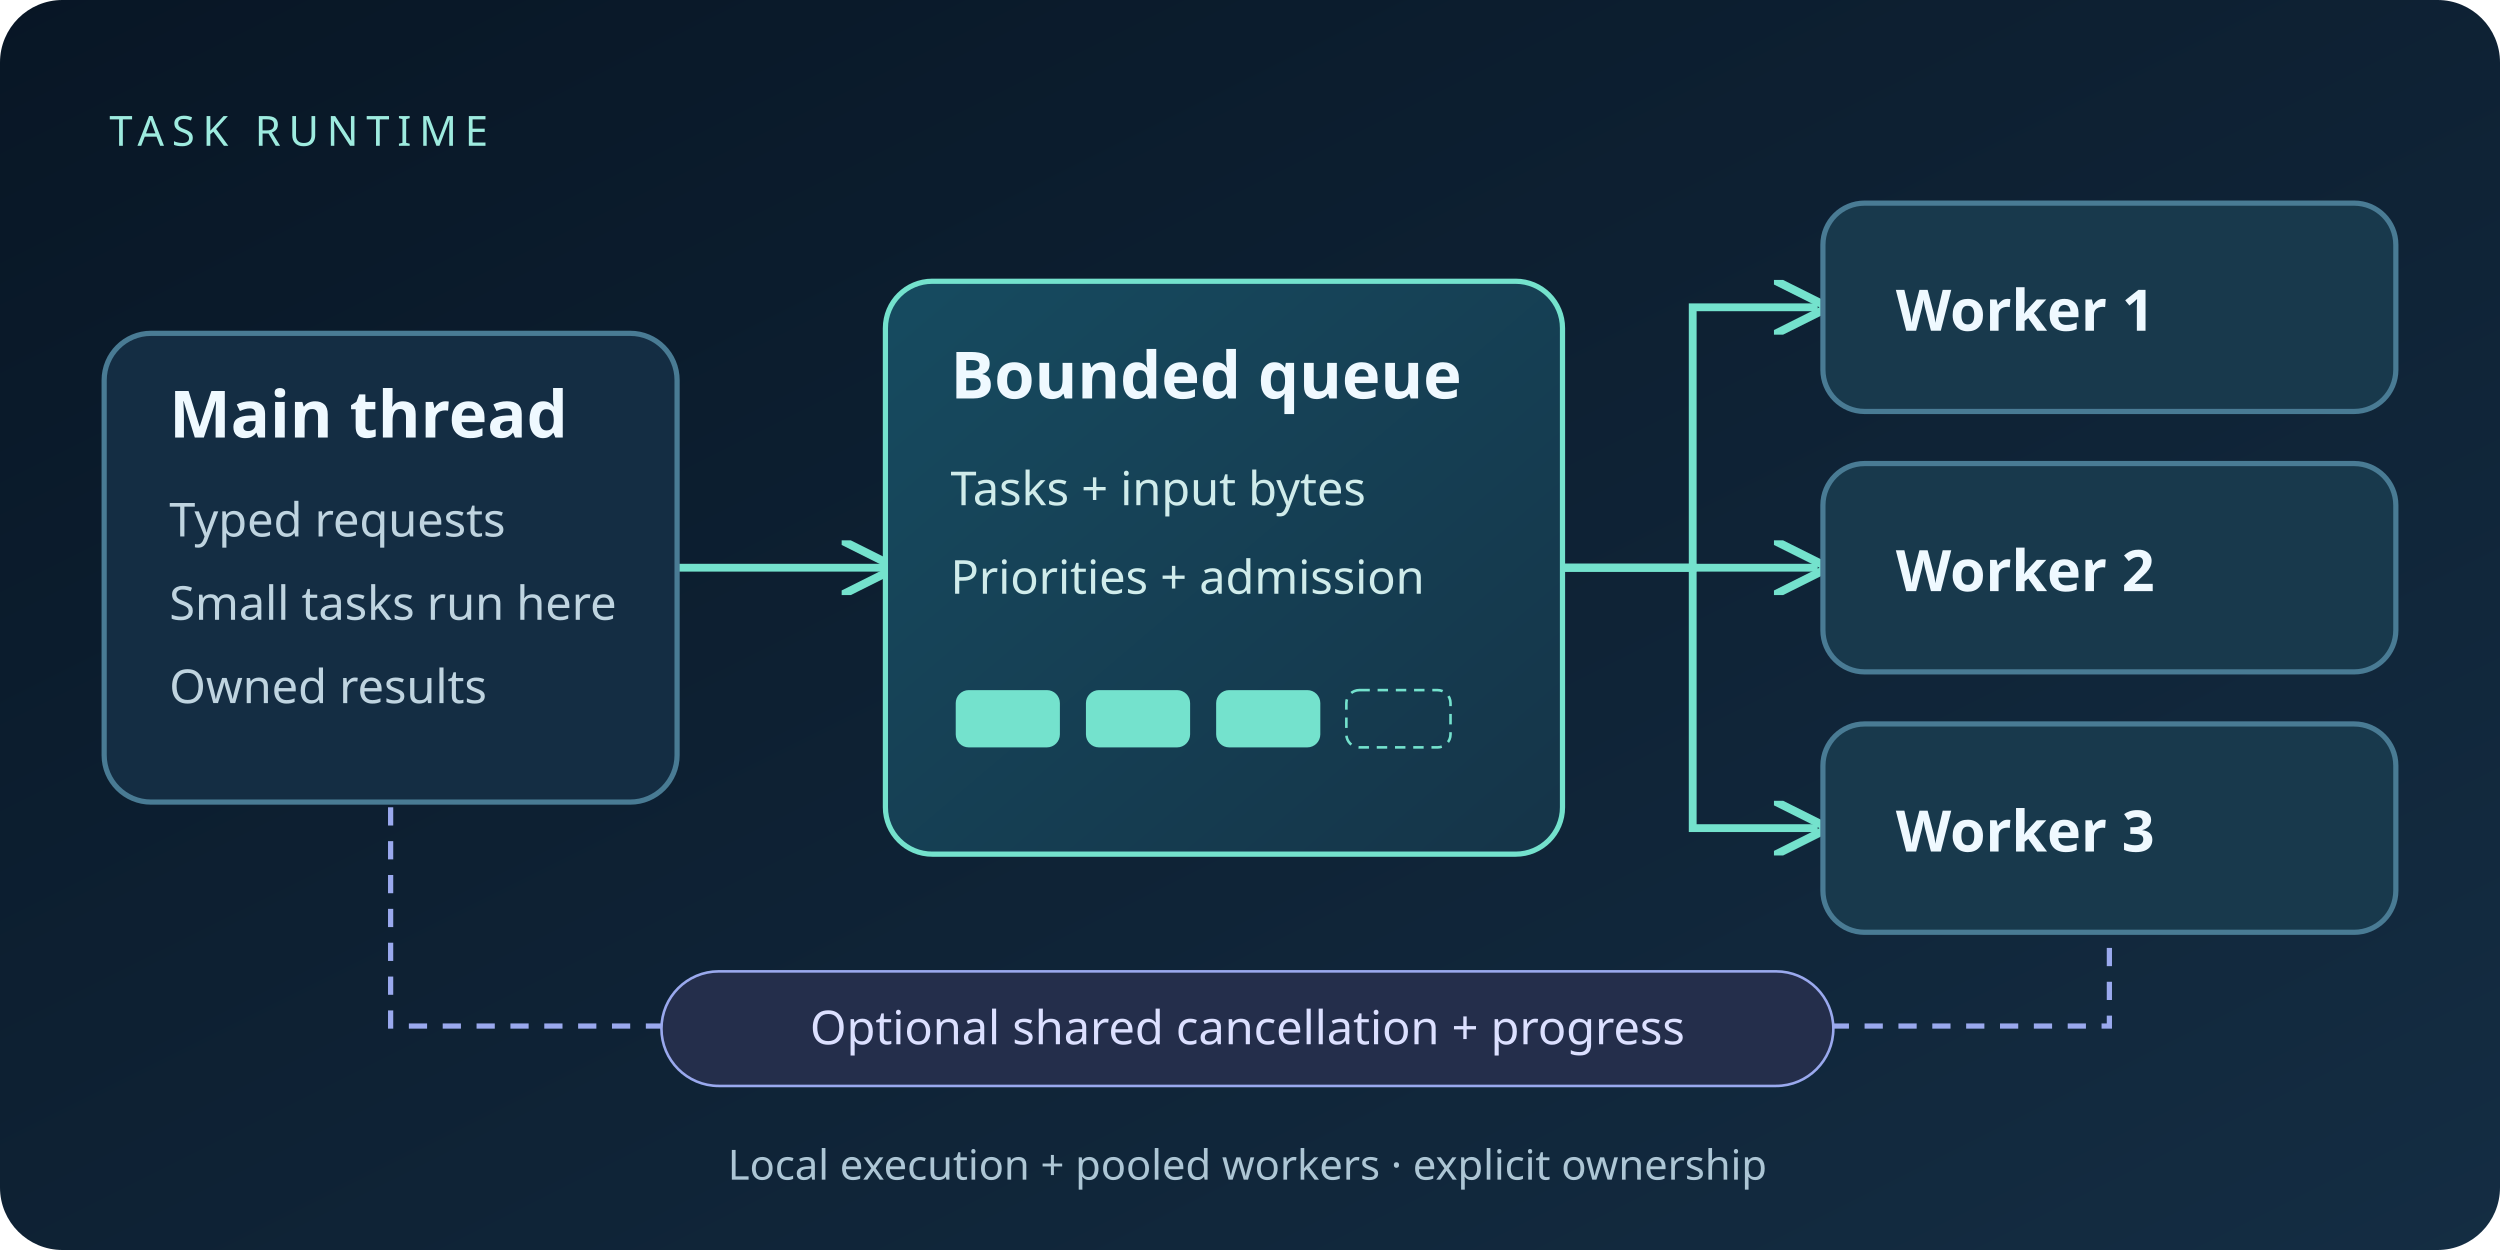
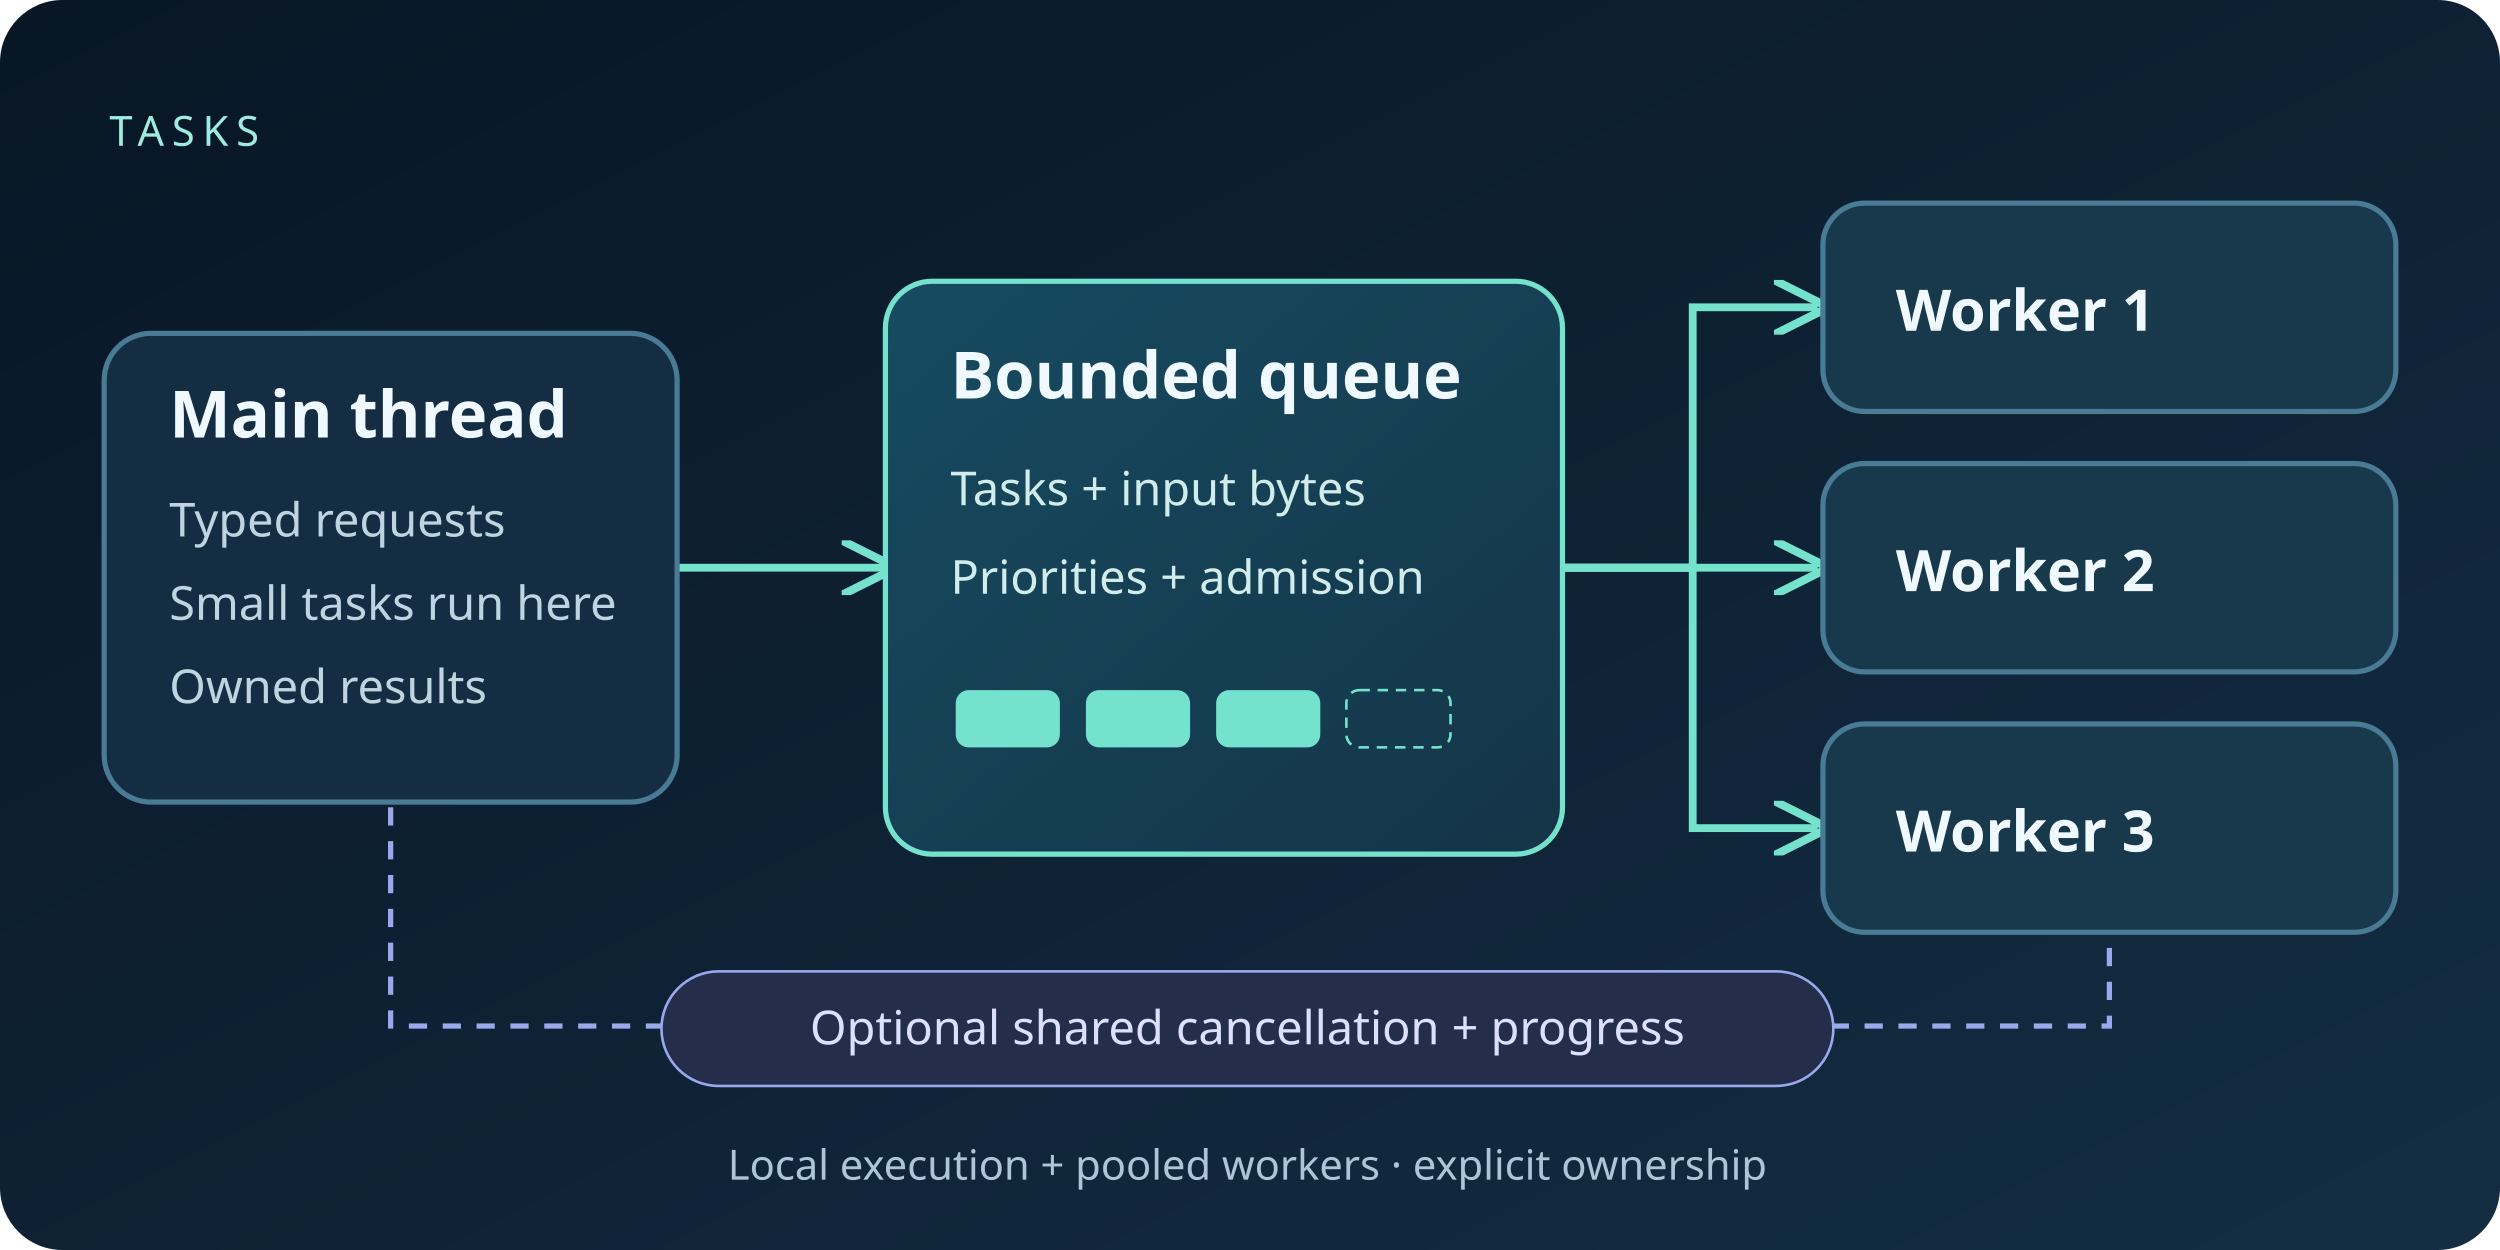
<svg xmlns="http://www.w3.org/2000/svg" viewBox="0 0 960 480" role="img" aria-labelledby="title description">
  <defs>
    <linearGradient id="background" x2="1" y2="1">
      <stop stop-color="#081625" />
      <stop offset="1" stop-color="#142d43" />
    </linearGradient>
    <linearGradient id="queue" x2="1" y2="1">
      <stop stop-color="#164b60" />
      <stop offset="1" stop-color="#153448" />
    </linearGradient>
    <marker id="arrow" viewBox="0 0 10 10" refX="8" refY="5" markerWidth="7" markerHeight="7" orient="auto-start-reverse">
      <path d="M0 0 10 5 0 10" fill="none" stroke="#74e2cd" stroke-width="1.5" />
    </marker>
  </defs>
  <rect width="960" height="480" rx="24" fill="url(#background)" />
  <g fill="none" stroke="#74e2cd" stroke-width="3" marker-end="url(#arrow)">
    <path d="M260 218H340" />
    <path d="M600 218H650V118H698" />
    <path d="M600 218H698" />
    <path d="M600 218H650V318H698" />
  </g>
  <g font-family="system-ui, sans-serif">
-     <text x="42" y="56" fill="#9eebdf" font-size="16" letter-spacing="3">TASK RUNTIME</text>
+     <text x="42" y="56" fill="#9eebdf" font-size="16" letter-spacing="3">TASKS</text>
    <rect x="40" y="128" width="220" height="180" rx="18" fill="#142d43" stroke="#497b94" stroke-width="2" />
    <text x="65" y="168" fill="#eff9ff" font-size="25" font-weight="650">Main thread</text>
    <text x="65" y="206" fill="#bfd4e0" font-size="18">Typed requests</text>
    <text x="65" y="238" fill="#bfd4e0" font-size="18">Small tasks run here</text>
    <text x="65" y="270" fill="#bfd4e0" font-size="18">Owned results</text>
    <rect x="340" y="108" width="260" height="220" rx="18" fill="url(#queue)" stroke="#74e2cd" stroke-width="2" />
    <text x="365" y="153" fill="#eff9ff" font-size="25" font-weight="650">Bounded queue</text>
    <text x="365" y="194" fill="#d0eceb" font-size="18">Tasks + input bytes</text>
    <text x="365" y="228" fill="#d0eceb" font-size="18">Priorities + admission</text>
    <g fill="#74e2cd">
      <rect x="367" y="265" width="40" height="22" rx="5" />
      <rect x="417" y="265" width="40" height="22" rx="5" />
      <rect x="467" y="265" width="40" height="22" rx="5" />
    </g>
    <rect x="517" y="265" width="40" height="22" rx="5" fill="none" stroke="#74e2cd" stroke-dasharray="4 3" />
    <g fill="#18394c" stroke="#497b94" stroke-width="2">
      <rect x="700" y="78" width="220" height="80" rx="16" />
      <rect x="700" y="178" width="220" height="80" rx="16" />
      <rect x="700" y="278" width="220" height="80" rx="16" />
    </g>
    <g fill="#eff9ff" font-size="22" font-weight="600">
      <text x="728" y="127">Worker 1</text>
      <text x="728" y="227">Worker 2</text>
      <text x="728" y="327">Worker 3</text>
    </g>
    <path d="M150 310V394H810V360" fill="none" stroke="#9aa9ee" stroke-width="2" stroke-dasharray="7 6" />
    <rect x="254" y="373" width="450" height="44" rx="22" fill="#242e4b" stroke="#9aa9ee" />
    <text x="479" y="401" text-anchor="middle" fill="#dce0ff" font-size="18">Optional shared cancellation + progress</text>
    <text x="479" y="453" text-anchor="middle" fill="#adc6d5" font-size="16">Local execution + pooled workers · explicit ownership</text>
  </g>
</svg>
